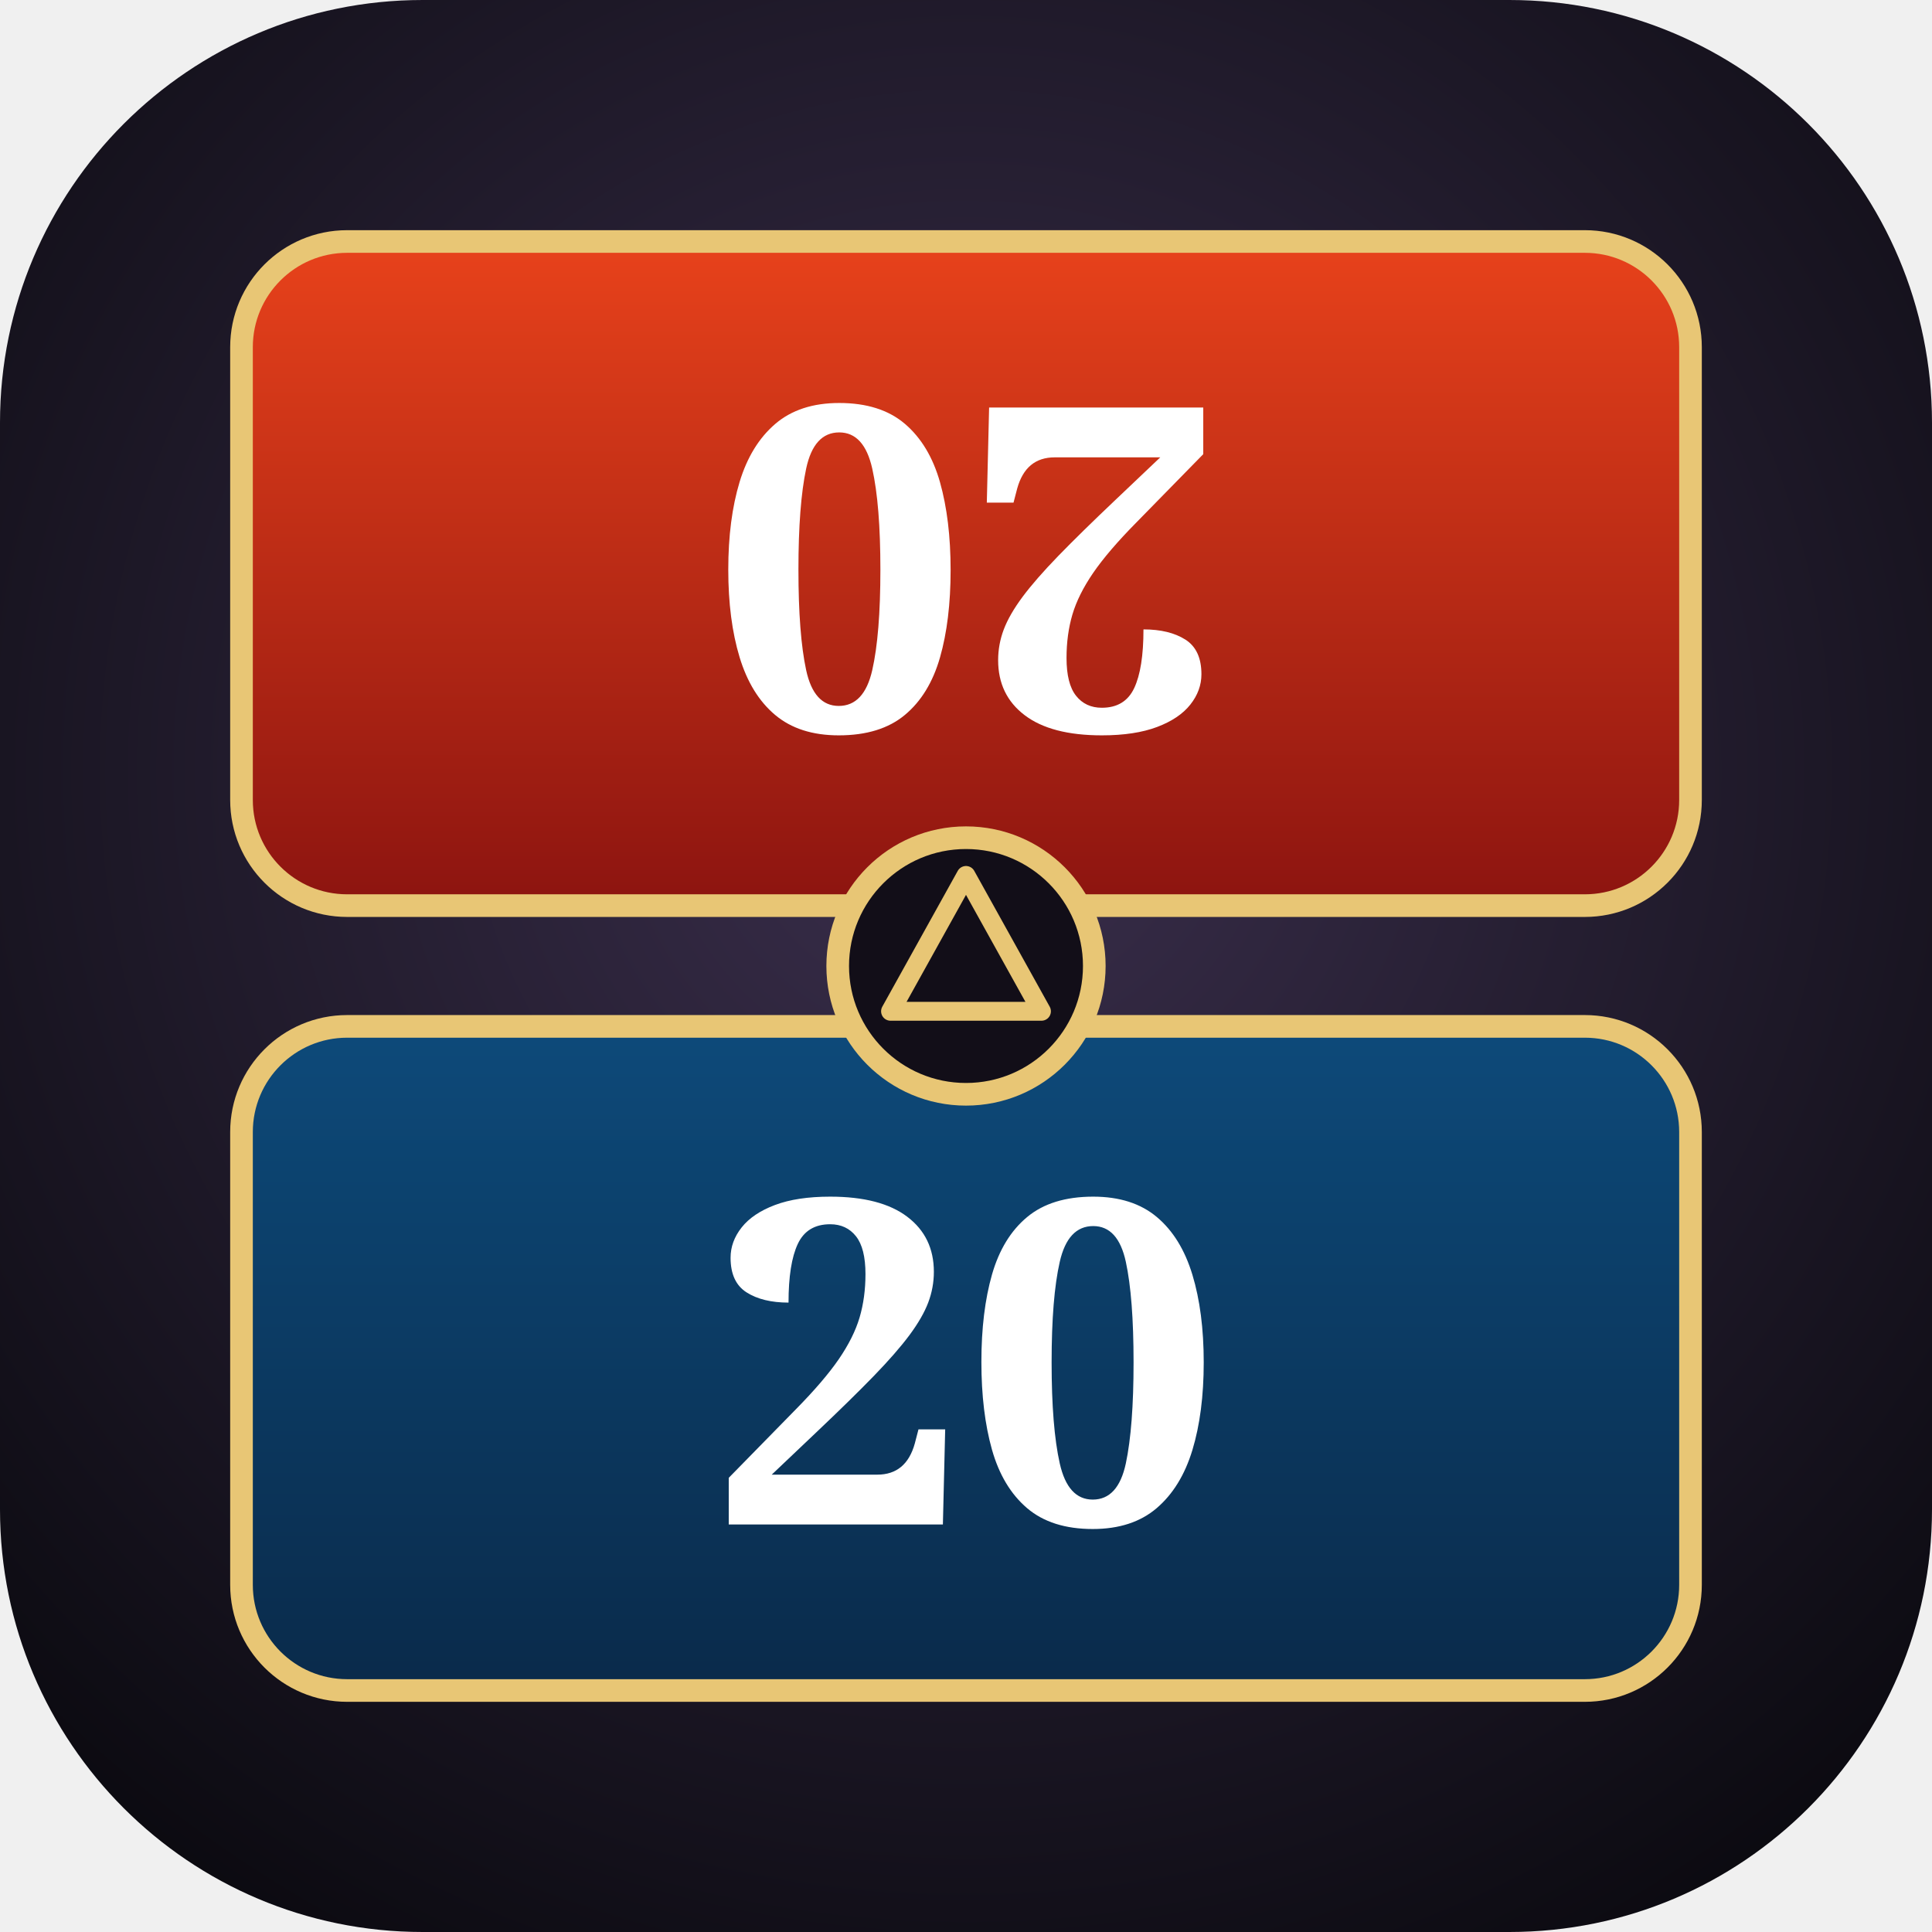
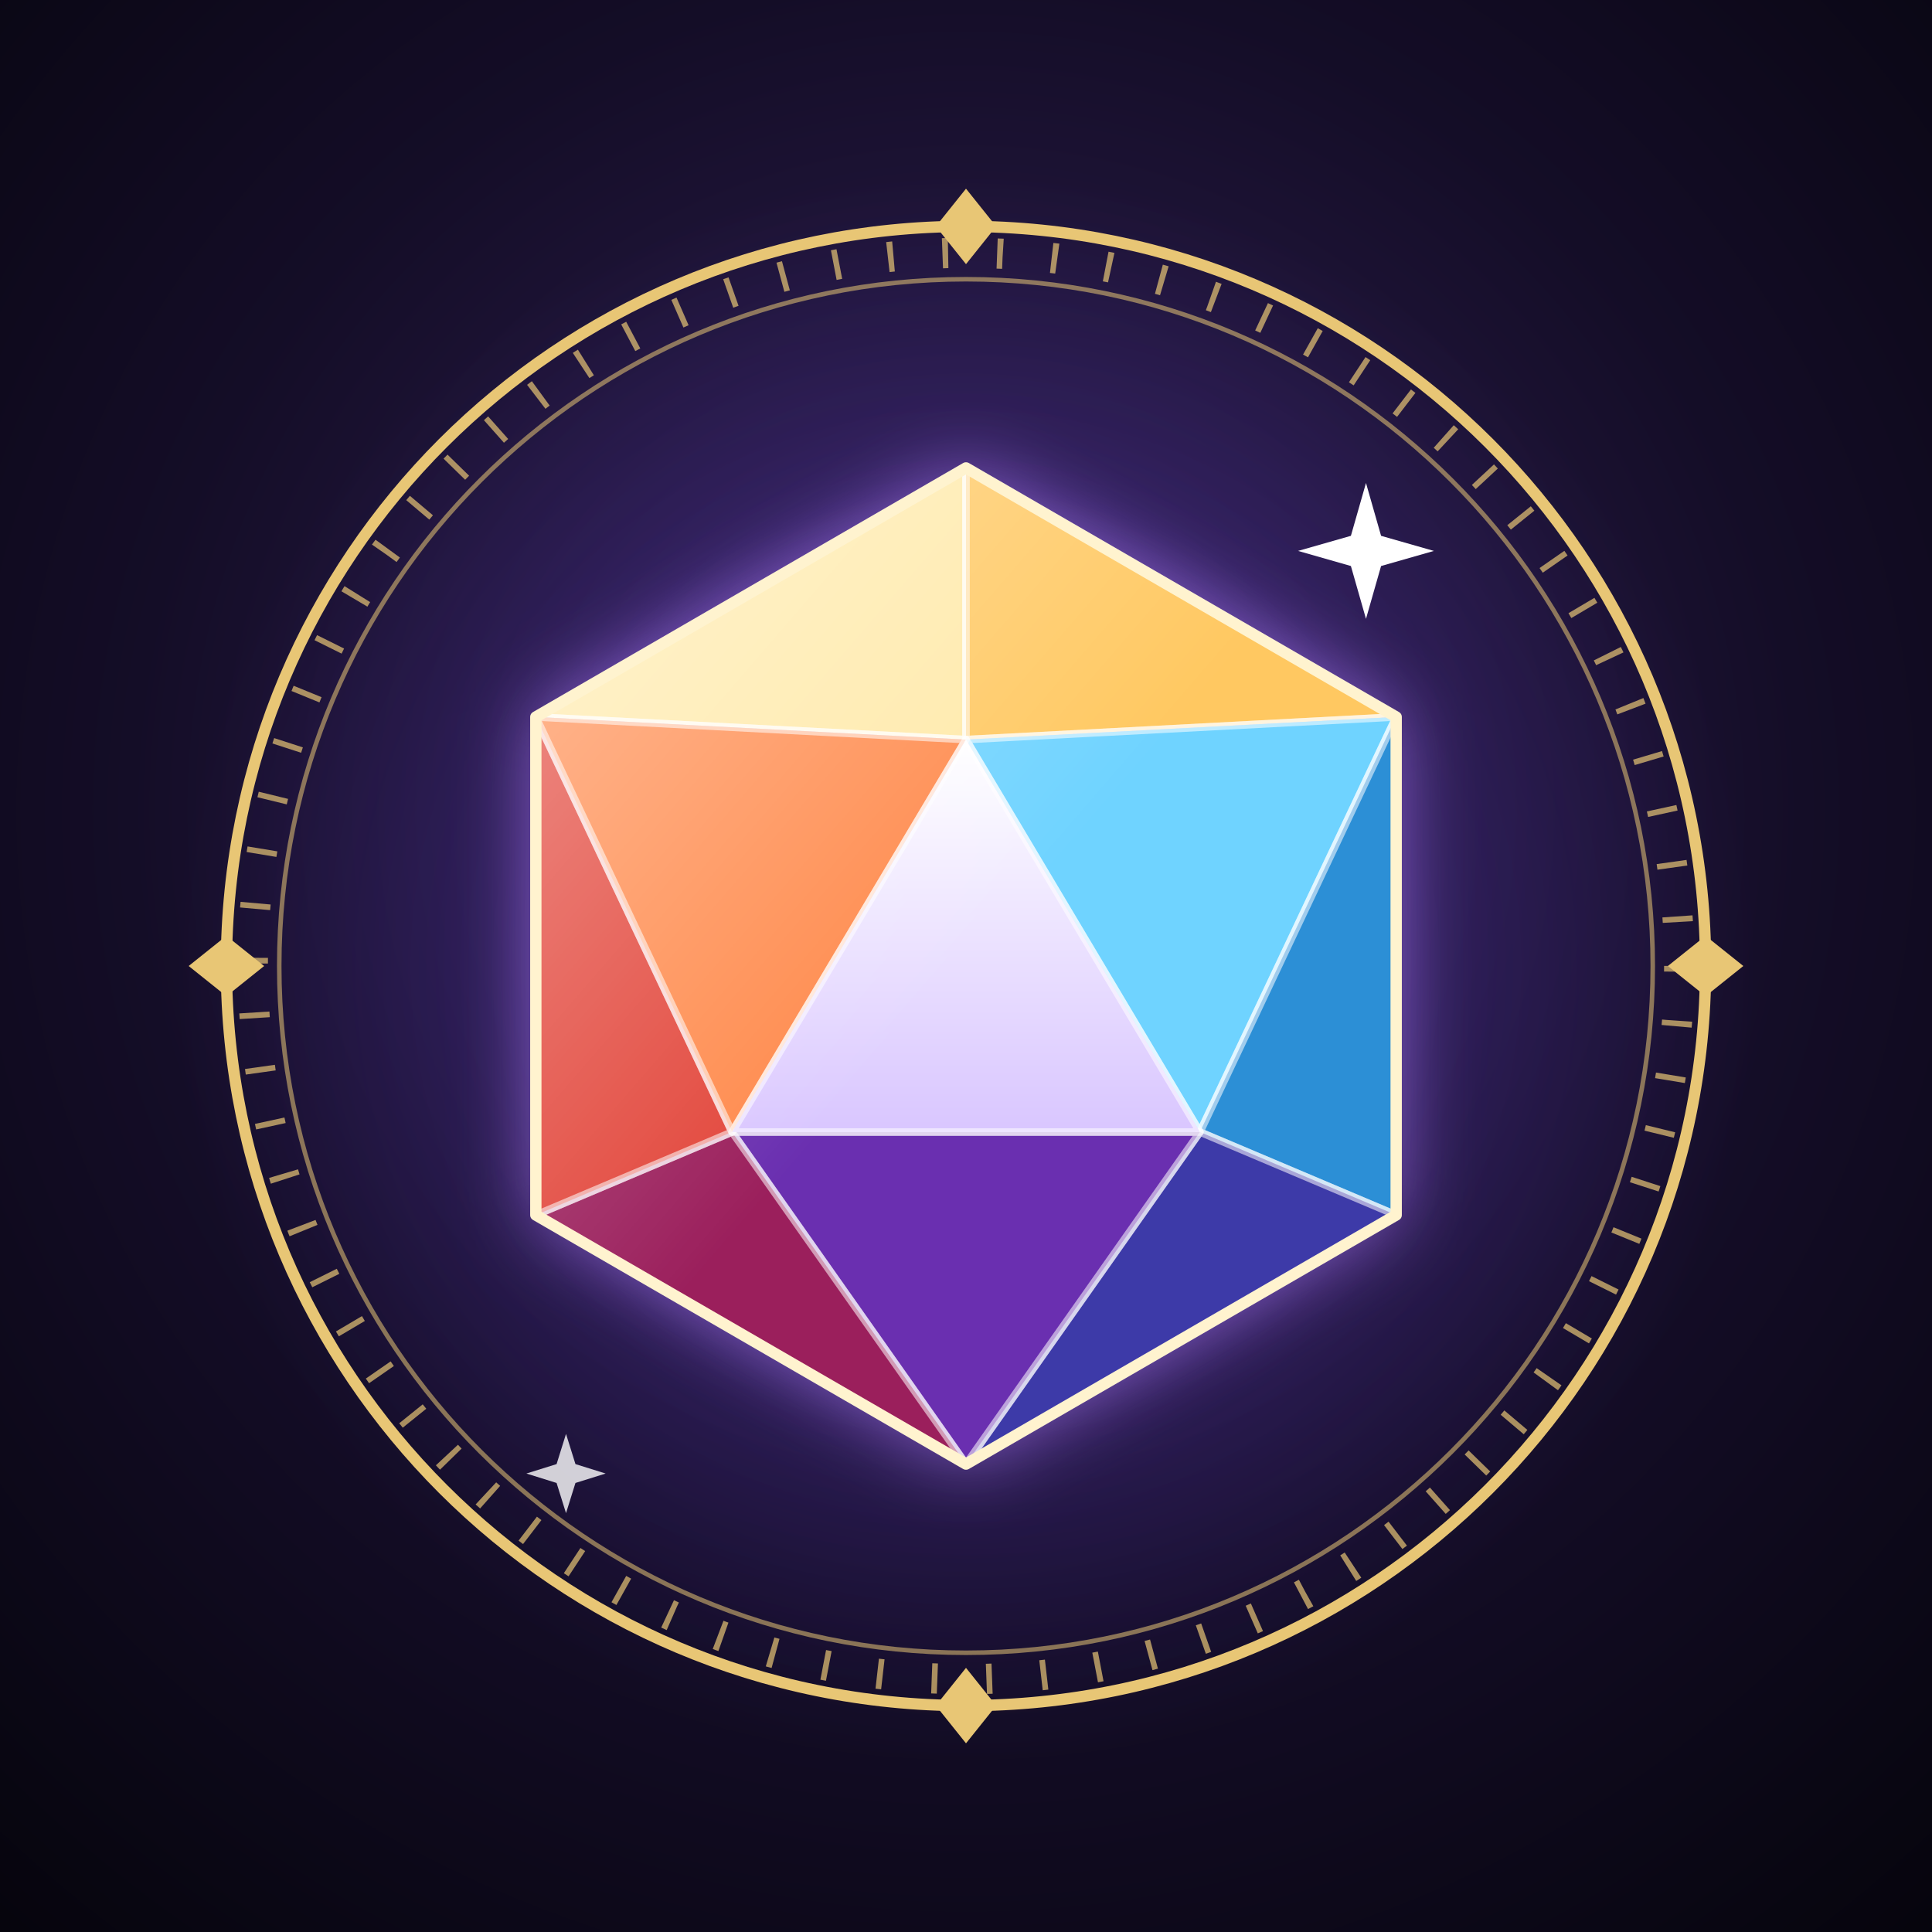
<svg xmlns="http://www.w3.org/2000/svg" viewBox="0 0 512 512">
  <defs>
-     <radialGradient id="bg" cx="50%" cy="40%" r="70%">
-       <stop offset="0" stop-color="#3b2f4d" />
-       <stop offset="1" stop-color="#0b0a10" />
+     <radialGradient id="bg" cx="50%" cy="42%" r="78%">
+       <stop offset="0" stop-color="#34235a" />
+       <stop offset=".55" stop-color="#140d27" />
+       <stop offset="1" stop-color="#05040b" />
    </radialGradient>
-     <linearGradient id="top" x1="0" y1="0" x2="0" y2="1">
-       <stop offset="0" stop-color="#e8421b" />
-       <stop offset="1" stop-color="#8c1410" />
+     <radialGradient id="halo" r="50%">
+       <stop offset="0" stop-color="#c9a2ff" stop-opacity=".6" />
+       <stop offset=".6" stop-color="#7a4cff" stop-opacity=".15" />
+       <stop offset="1" stop-color="#7a4cff" stop-opacity="0" />
+     </radialGradient>
+     <linearGradient id="core" x1="0" y1="0" x2="0" y2="1">
+       <stop offset="0" stop-color="#ffffff" />
+       <stop offset="1" stop-color="#d9c6ff" />
    </linearGradient>
-     <linearGradient id="bot" x1="0" y1="0" x2="0" y2="1">
-       <stop offset="0" stop-color="#0d4a7a" />
-       <stop offset="1" stop-color="#0a2a4a" />
+     <linearGradient id="sheen" x1="0" y1="0" x2="1" y2="1">
+       <stop offset="0" stop-color="#fff" stop-opacity=".45" />
+       <stop offset=".5" stop-color="#fff" stop-opacity="0" />
    </linearGradient>
+     <filter id="glow" x="-50%" y="-50%" width="200%" height="200%">
+       <feGaussianBlur stdDeviation="10" />
+     </filter>
  </defs>
-   <rect width="512" height="512" rx="112" fill="url(#bg)" />
-   <rect x="64" y="64" width="384" height="176" rx="28" fill="url(#top)" stroke="#e8c675" stroke-width="6" />
-   <rect x="64" y="272" width="384" height="176" rx="28" fill="url(#bot)" stroke="#e8c675" stroke-width="6" />
-   <g font-family="Georgia, serif" font-weight="700" font-size="120" fill="#fff" text-anchor="middle">
-     <text x="256" y="196" transform="rotate(180 256 152)">20</text>
-     <text x="256" y="404">20</text>
+   <rect width="512" height="512" fill="url(#bg)" />
+   <circle cx="256" cy="256" r="210" fill="url(#halo)" />
+   <g fill="none" stroke="#e8c675">
+     <circle cx="256" cy="256" r="196" stroke-width="3" />
+     <circle cx="256" cy="256" r="182" stroke-width="1.2" opacity=".55" />
+     <circle cx="256" cy="256" r="189" stroke-width="8" stroke-dasharray="1.5 13" opacity=".7" />
  </g>
-   <circle cx="256" cy="256" r="34" fill="#120e18" stroke="#e8c675" stroke-width="6" />
-   <polygon points="256,232 276,268 236,268" fill="none" stroke="#e8c675" stroke-width="5" stroke-linejoin="round" />
+   <g fill="#e8c675">
+     <path d="M256 50 l8 10 -8 10 -8 -10z" />
+     <path d="M256 442 l8 10 -8 10 -8 -10z" />
+     <path d="M50 256 l10 -8 10 8 -10 8z" />
+     <path d="M442 256 l10 -8 10 8 -10 8z" />
+   </g>
+   <polygon points="256,124 370,190 370,322 256,388 142,322 142,190" fill="#b07cff" opacity=".7" filter="url(#glow)" />
+   <g stroke="#fff" stroke-opacity=".55" stroke-width="2" stroke-linejoin="round">
+     <polygon points="142,190 256,124 256,196" fill="#ffe9a8" />
+     <polygon points="256,124 370,190 256,196" fill="#ffc861" />
+     <polygon points="370,190 318,300 256,196" fill="#6fd3ff" />
+     <polygon points="370,190 370,322 318,300" fill="#2c8fd6" />
+     <polygon points="370,322 256,388 318,300" fill="#3d3aa8" />
+     <polygon points="256,388 194,300 318,300" fill="#6a2fb0" />
+     <polygon points="256,388 142,322 194,300" fill="#9b1f5c" />
+     <polygon points="142,322 142,190 194,300" fill="#e2453a" />
+     <polygon points="142,190 256,196 194,300" fill="#ff8a4c" />
+     <polygon points="256,196 318,300 194,300" fill="url(#core)" />
+   </g>
+   <polygon points="256,124 370,190 370,322 256,388 142,322 142,190" fill="url(#sheen)" />
+   <polygon points="256,124 370,190 370,322 256,388 142,322 142,190" fill="none" stroke="#fff3cf" stroke-width="3" stroke-linejoin="round" />
+   <g fill="#fff">
+     <path d="M362 128 l4 14 14 4 -14 4 -4 14 -4 -14 -14 -4 14 -4z" />
+     <path d="M150 380 l2.5 8 8 2.5 -8 2.5 -2.5 8 -2.5 -8 -8 -2.5 8 -2.5z" opacity=".8" />
+   </g>
</svg>
